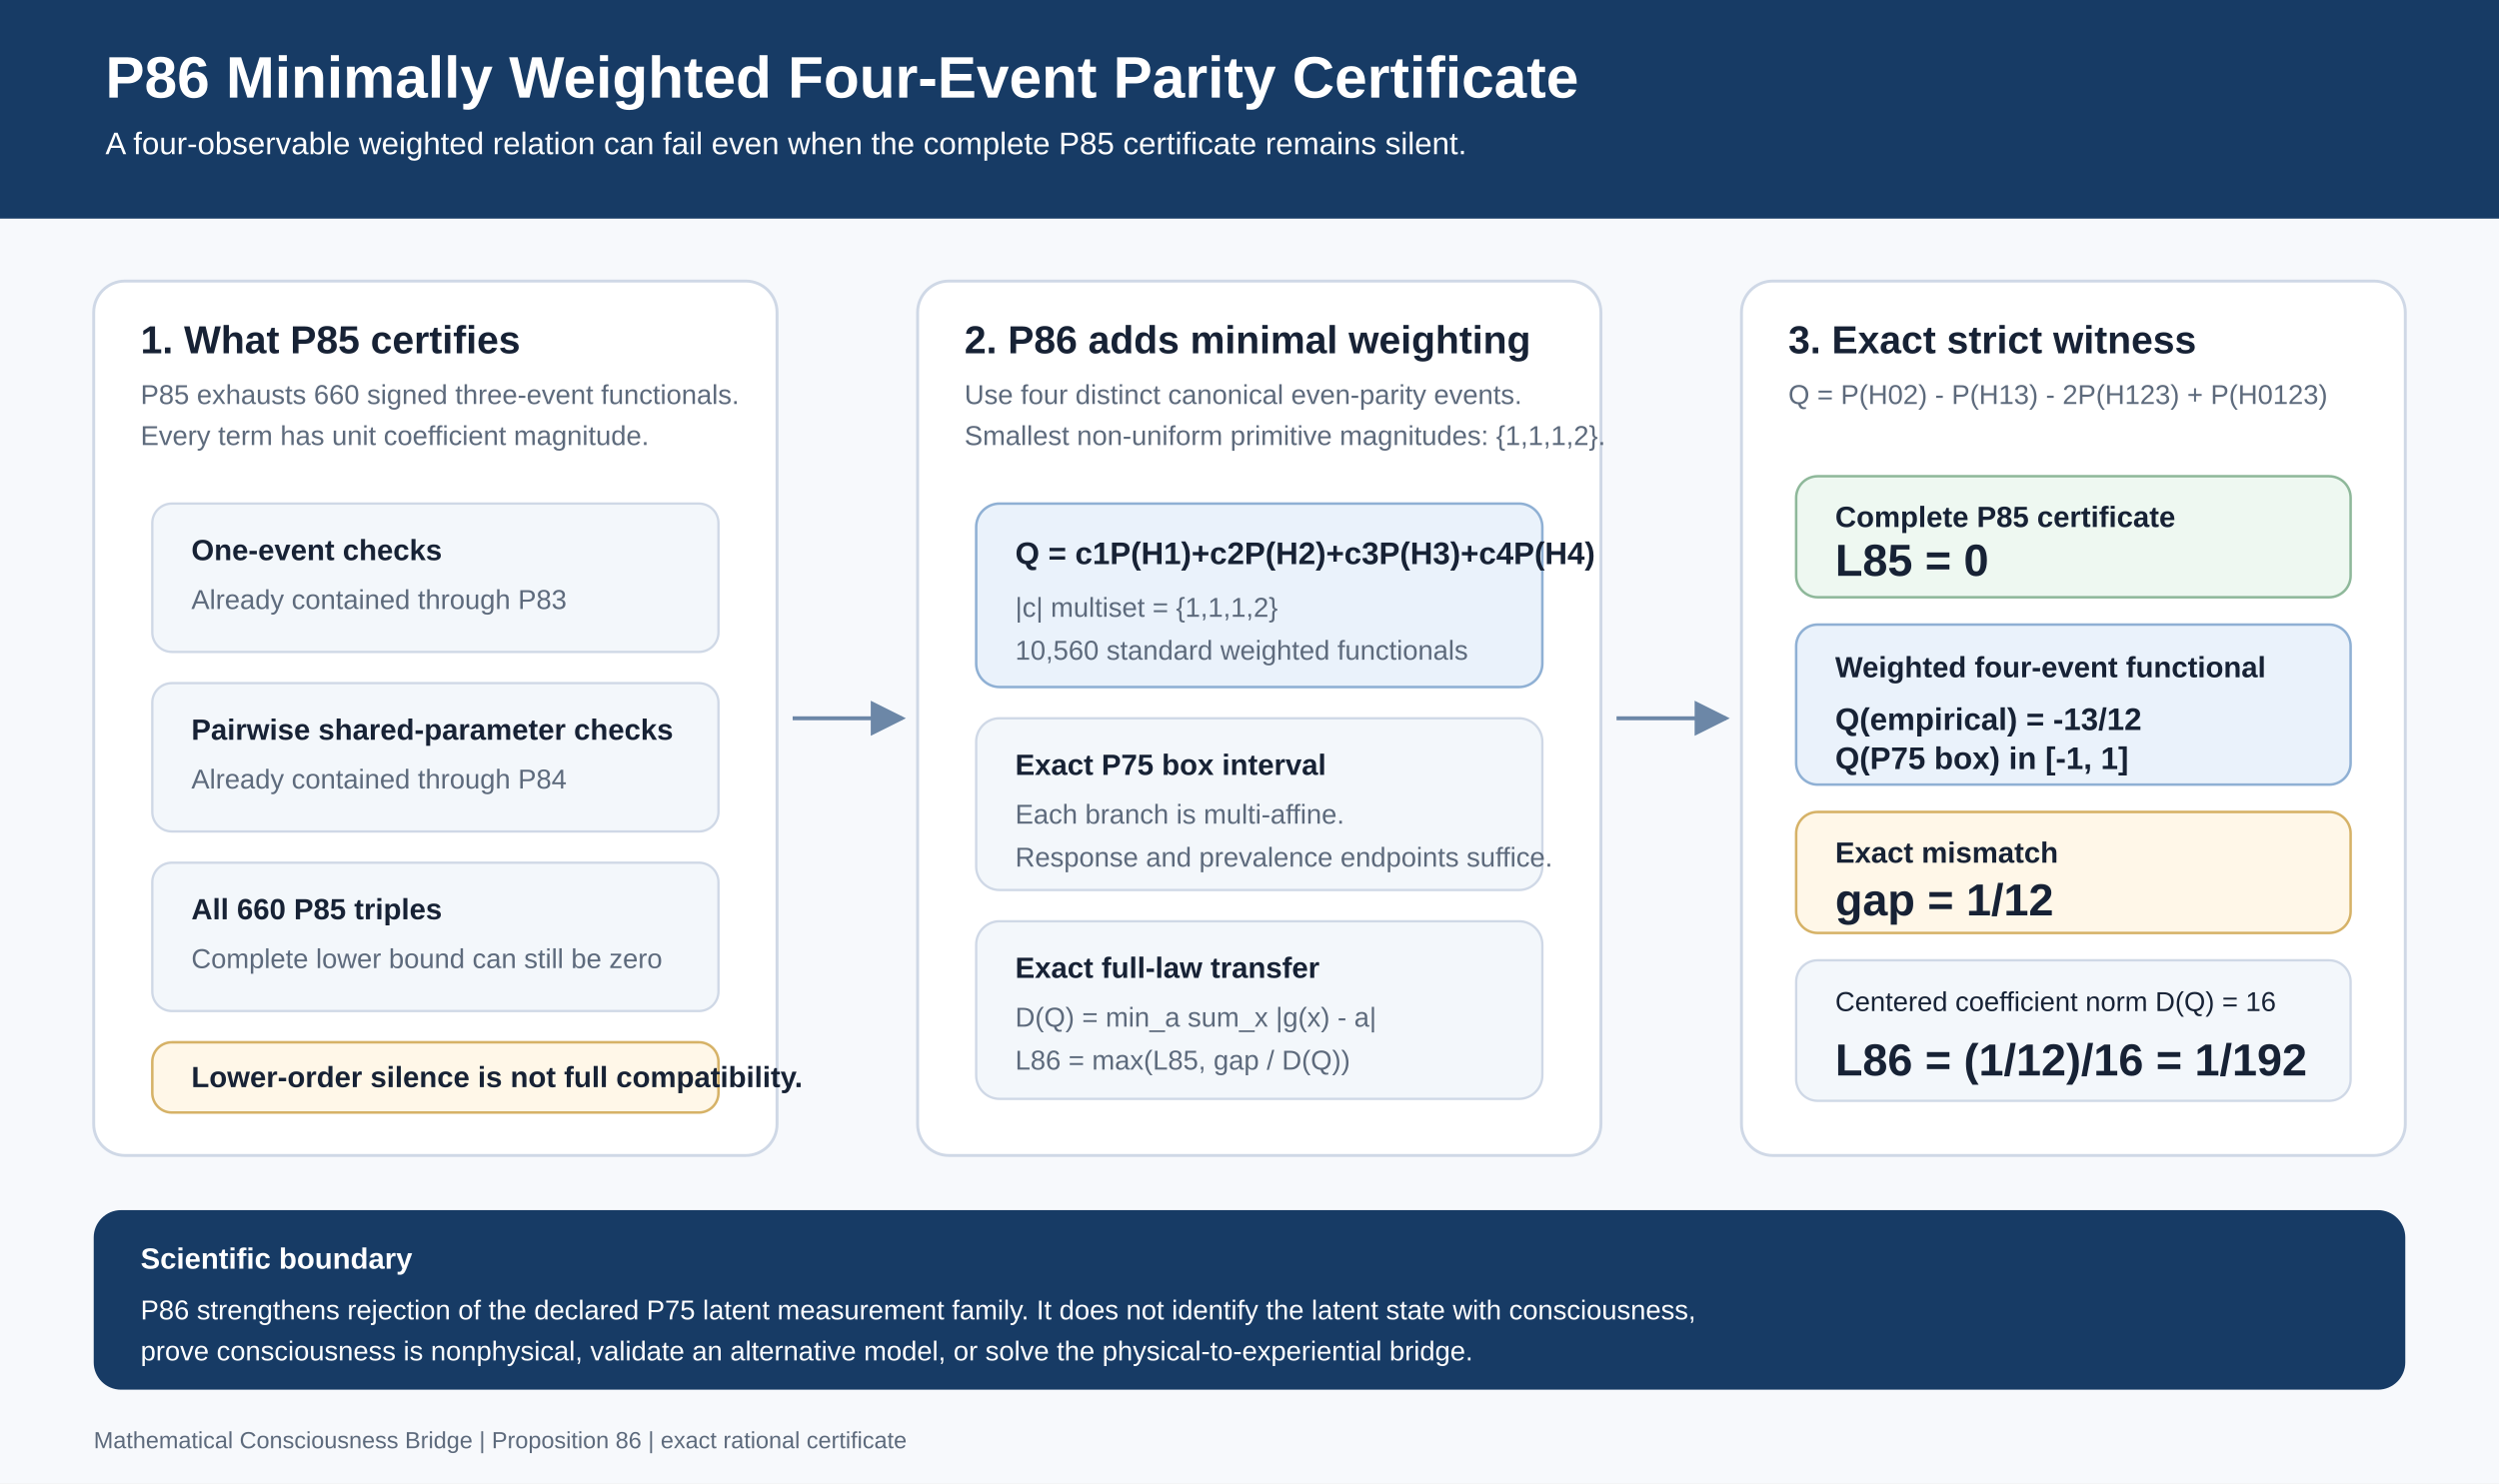
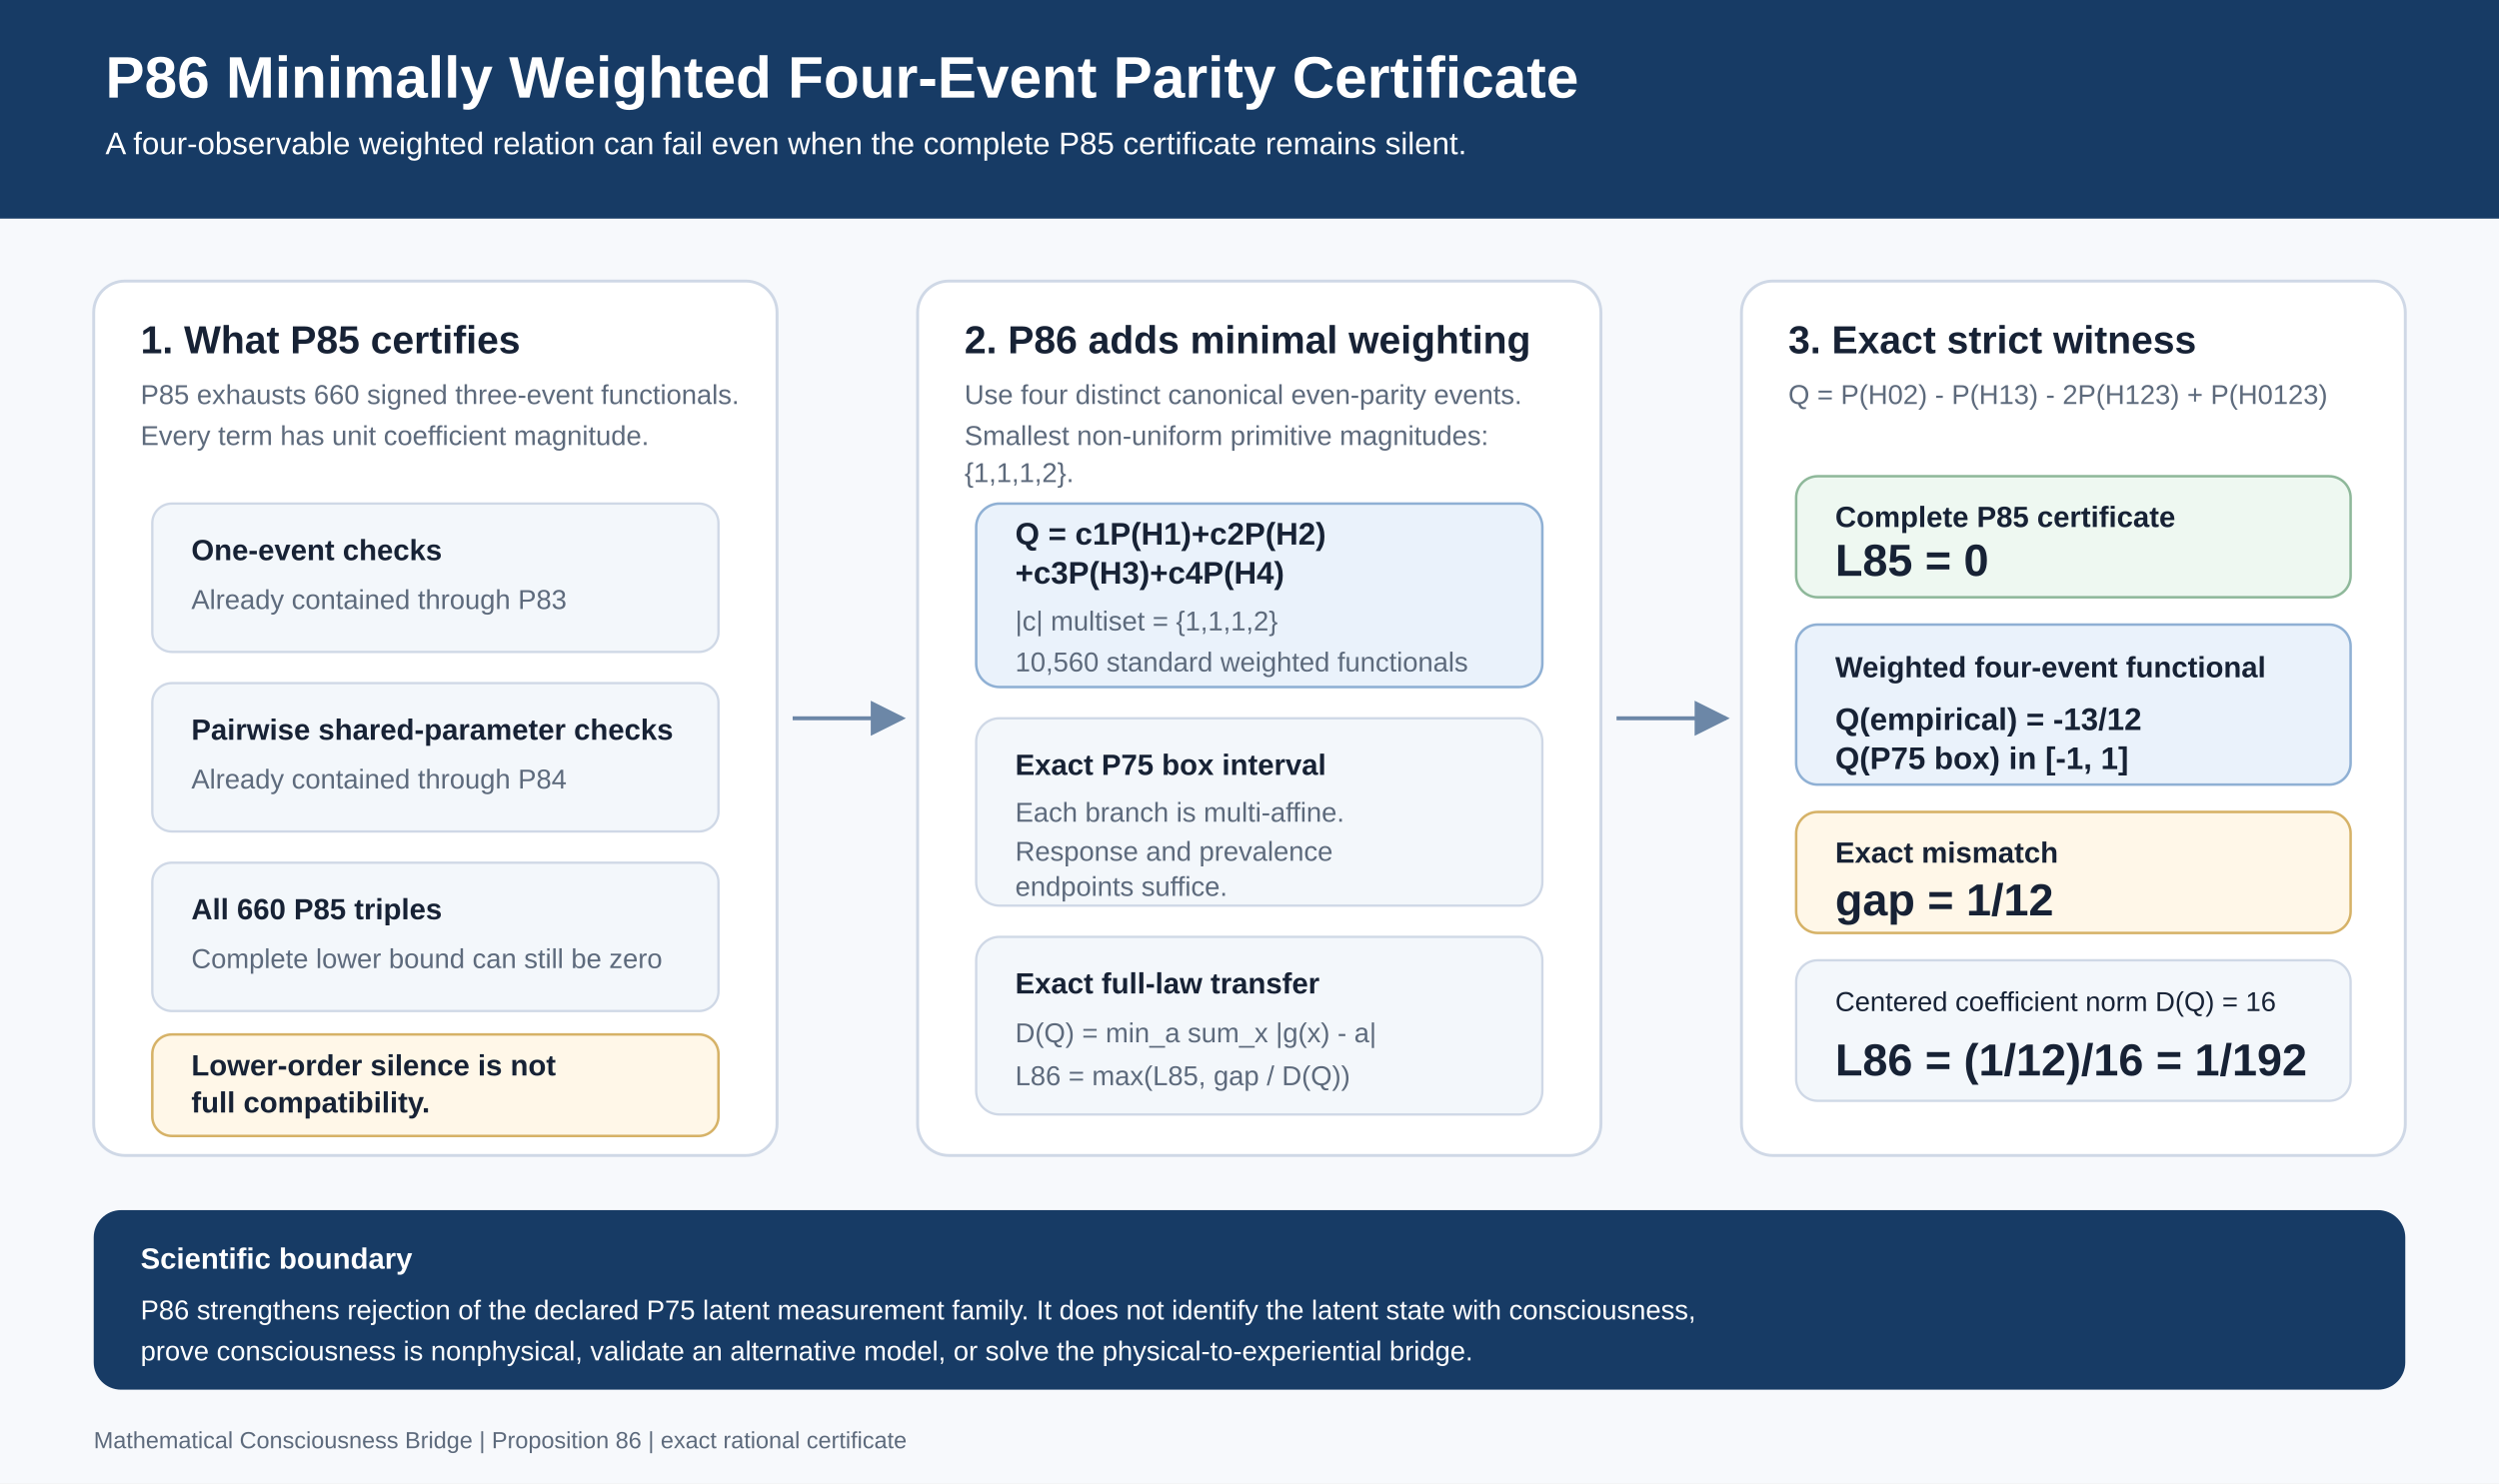
<svg xmlns="http://www.w3.org/2000/svg" width="1280" height="760" viewBox="0 0 1280 760" role="img" aria-labelledby="p86-title p86-desc">
  <defs>
    <style>
      .bg { fill: #f7f9fc; }
      .panel { fill: #ffffff; stroke: #cfd8e6; stroke-width: 1.5; }
      .panelSoft { fill: #f3f7fb; stroke: #cfd8e6; stroke-width: 1.2; }
      .accent { fill: #173b65; }
      .accentSoft { fill: #eaf2fb; stroke: #8fb0d4; stroke-width: 1.3; }
      .success { fill: #eef8f1; stroke: #8eb89a; stroke-width: 1.3; }
      .warn { fill: #fff7e8; stroke: #d6b267; stroke-width: 1.3; }
      .ink { fill: #172235; font-family: Arial, Helvetica, sans-serif; }
      .muted { fill: #5d6a7c; font-family: Arial, Helvetica, sans-serif; }
      .white { fill: #ffffff; font-family: Arial, Helvetica, sans-serif; }
      .title { font-size: 30px; font-weight: 700; }
      .subtitle { font-size: 16px; }
      .section { font-size: 20px; font-weight: 700; }
      .label { font-size: 15px; font-weight: 700; }
      .body { font-size: 14px; }
      .formula { font-size: 16px; font-weight: 700; }
      .metric { font-size: 23px; font-weight: 700; }
      .tiny { font-size: 12px; }
      .arrow { stroke: #6c87a7; stroke-width: 2; fill: none; marker-end: url(#arrowhead); }
    </style>
    <marker id="arrowhead" markerWidth="9" markerHeight="9" refX="8" refY="4.5" orient="auto">
      <path d="M0,0 L9,4.5 L0,9 Z" fill="#6c87a7" />
    </marker>
  </defs>
  <rect class="bg" x="0" y="0" width="1280" height="760" />
  <rect class="accent" x="0" y="0" width="1280" height="112" />
  <text class="white title" x="54" y="50">P86 Minimally Weighted Four-Event Parity Certificate</text>
  <text class="white subtitle" x="54" y="79">A four-observable weighted relation can fail even when the complete P85 certificate remains silent.</text>
  <rect class="panel" x="48" y="144" rx="16" ry="16" width="350" height="448" />
  <text class="ink section" x="72" y="181">1. What P85 certifies</text>
  <text class="muted body" x="72" y="207">P85 exhausts 660 signed three-event functionals.</text>
  <text class="muted body" x="72" y="228">Every term has unit coefficient magnitude.</text>
  <rect class="panelSoft" x="78" y="258" rx="10" ry="10" width="290" height="76" />
  <text class="ink label" x="98" y="287">One-event checks</text>
  <text class="muted body" x="98" y="312">Already contained through P83</text>
  <rect class="panelSoft" x="78" y="350" rx="10" ry="10" width="290" height="76" />
  <text class="ink label" x="98" y="379">Pairwise shared-parameter checks</text>
  <text class="muted body" x="98" y="404">Already contained through P84</text>
  <rect class="panelSoft" x="78" y="442" rx="10" ry="10" width="290" height="76" />
  <text class="ink label" x="98" y="471">All 660 P85 triples</text>
  <text class="muted body" x="98" y="496">Complete lower bound can still be zero</text>
-   <rect class="warn" x="78" y="534" rx="10" ry="10" width="290" height="36" />
-   <text class="ink label" x="98" y="557">Lower-order silence is not full compatibility.</text>
+   <rect class="warn" x="78" y="530" rx="10" ry="10" width="290" height="52" />
+   <text class="ink label" x="98" y="551">
+     <tspan x="98" dy="0">Lower-order silence is not</tspan>
+     <tspan x="98" dy="19">full compatibility.</tspan>
+   </text>
  <path class="arrow" d="M406 368 C430 368, 438 368, 462 368" />
  <rect class="panel" x="470" y="144" rx="16" ry="16" width="350" height="448" />
  <text class="ink section" x="494" y="181">2. P86 adds minimal weighting</text>
  <text class="muted body" x="494" y="207">Use four distinct canonical even-parity events.</text>
-   <text class="muted body" x="494" y="228">Smallest non-uniform primitive magnitudes: {1,1,1,2}.</text>
+   <text class="muted body" x="494" y="228">
+     <tspan x="494" dy="0">Smallest non-uniform primitive magnitudes:</tspan>
+     <tspan x="494" dy="19">{1,1,1,2}.</tspan>
+   </text>
  <rect class="accentSoft" x="500" y="258" rx="12" ry="12" width="290" height="94" />
-   <text class="ink formula" x="520" y="289">Q = c1P(H1)+c2P(H2)+c3P(H3)+c4P(H4)</text>
-   <text class="muted body" x="520" y="316">|c| multiset = {1,1,1,2}</text>
-   <text class="muted body" x="520" y="338">10,560 standard weighted functionals</text>
-   <rect class="panelSoft" x="500" y="368" rx="12" ry="12" width="290" height="88" />
+   <text class="ink formula" x="520" y="279">
+     <tspan x="520" dy="0">Q = c1P(H1)+c2P(H2)</tspan>
+     <tspan x="520" dy="20">+c3P(H3)+c4P(H4)</tspan>
+   </text>
+   <text class="muted body" x="520" y="323">|c| multiset = {1,1,1,2}</text>
+   <text class="muted body" x="520" y="344">10,560 standard weighted functionals</text>
+   <rect class="panelSoft" x="500" y="368" rx="12" ry="12" width="290" height="96" />
  <text class="ink label" x="520" y="397">Exact P75 box interval</text>
-   <text class="muted body" x="520" y="422">Each branch is multi-affine.</text>
-   <text class="muted body" x="520" y="444">Response and prevalence endpoints suffice.</text>
-   <rect class="panelSoft" x="500" y="472" rx="12" ry="12" width="290" height="91" />
-   <text class="ink label" x="520" y="501">Exact full-law transfer</text>
-   <text class="muted body" x="520" y="526">D(Q) = min_a sum_x |g(x) - a|</text>
-   <text class="muted body" x="520" y="548">L86 = max(L85, gap / D(Q))</text>
+   <text class="muted body" x="520" y="421">Each branch is multi-affine.</text>
+   <text class="muted body" x="520" y="441">Response and prevalence</text>
+   <text class="muted body" x="520" y="459">endpoints suffice.</text>
+   <rect class="panelSoft" x="500" y="480" rx="12" ry="12" width="290" height="91" />
+   <text class="ink label" x="520" y="509">Exact full-law transfer</text>
+   <text class="muted body" x="520" y="534">D(Q) = min_a sum_x |g(x) - a|</text>
+   <text class="muted body" x="520" y="556">L86 = max(L85, gap / D(Q))</text>
  <path class="arrow" d="M828 368 C850 368, 862 368, 884 368" />
  <rect class="panel" x="892" y="144" rx="16" ry="16" width="340" height="448" />
  <text class="ink section" x="916" y="181">3. Exact strict witness</text>
  <text class="muted body" x="916" y="207">Q = P(H02) - P(H13) - 2P(H123) + P(H0123)</text>
  <rect class="success" x="920" y="244" rx="11" ry="11" width="284" height="62" />
  <text class="ink label" x="940" y="270">Complete P85 certificate</text>
  <text class="ink metric" x="940" y="295">L85 = 0</text>
  <rect class="accentSoft" x="920" y="320" rx="11" ry="11" width="284" height="82" />
  <text class="ink label" x="940" y="347">Weighted four-event functional</text>
  <text class="ink formula" x="940" y="374">Q(empirical) = -13/12</text>
  <text class="ink formula" x="940" y="394">Q(P75 box) in [-1, 1]</text>
  <rect class="warn" x="920" y="416" rx="11" ry="11" width="284" height="62" />
  <text class="ink label" x="940" y="442">Exact mismatch</text>
  <text class="ink metric" x="940" y="469">gap = 1/12</text>
  <rect class="panelSoft" x="920" y="492" rx="11" ry="11" width="284" height="72" />
  <text class="ink body" x="940" y="518">Centered coefficient norm D(Q) = 16</text>
  <text class="ink metric" x="940" y="551">L86 = (1/12)/16 = 1/192</text>
  <rect class="accent" x="48" y="620" rx="14" ry="14" width="1184" height="92" />
  <text class="white label" x="72" y="650">Scientific boundary</text>
  <text class="white body" x="72" y="676">P86 strengthens rejection of the declared P75 latent measurement family. It does not identify the latent state with consciousness,</text>
  <text class="white body" x="72" y="697">prove consciousness is nonphysical, validate an alternative model, or solve the physical-to-experiential bridge.</text>
  <text class="muted tiny" x="48" y="742">Mathematical Consciousness Bridge | Proposition 86 | exact rational certificate</text>
</svg>
